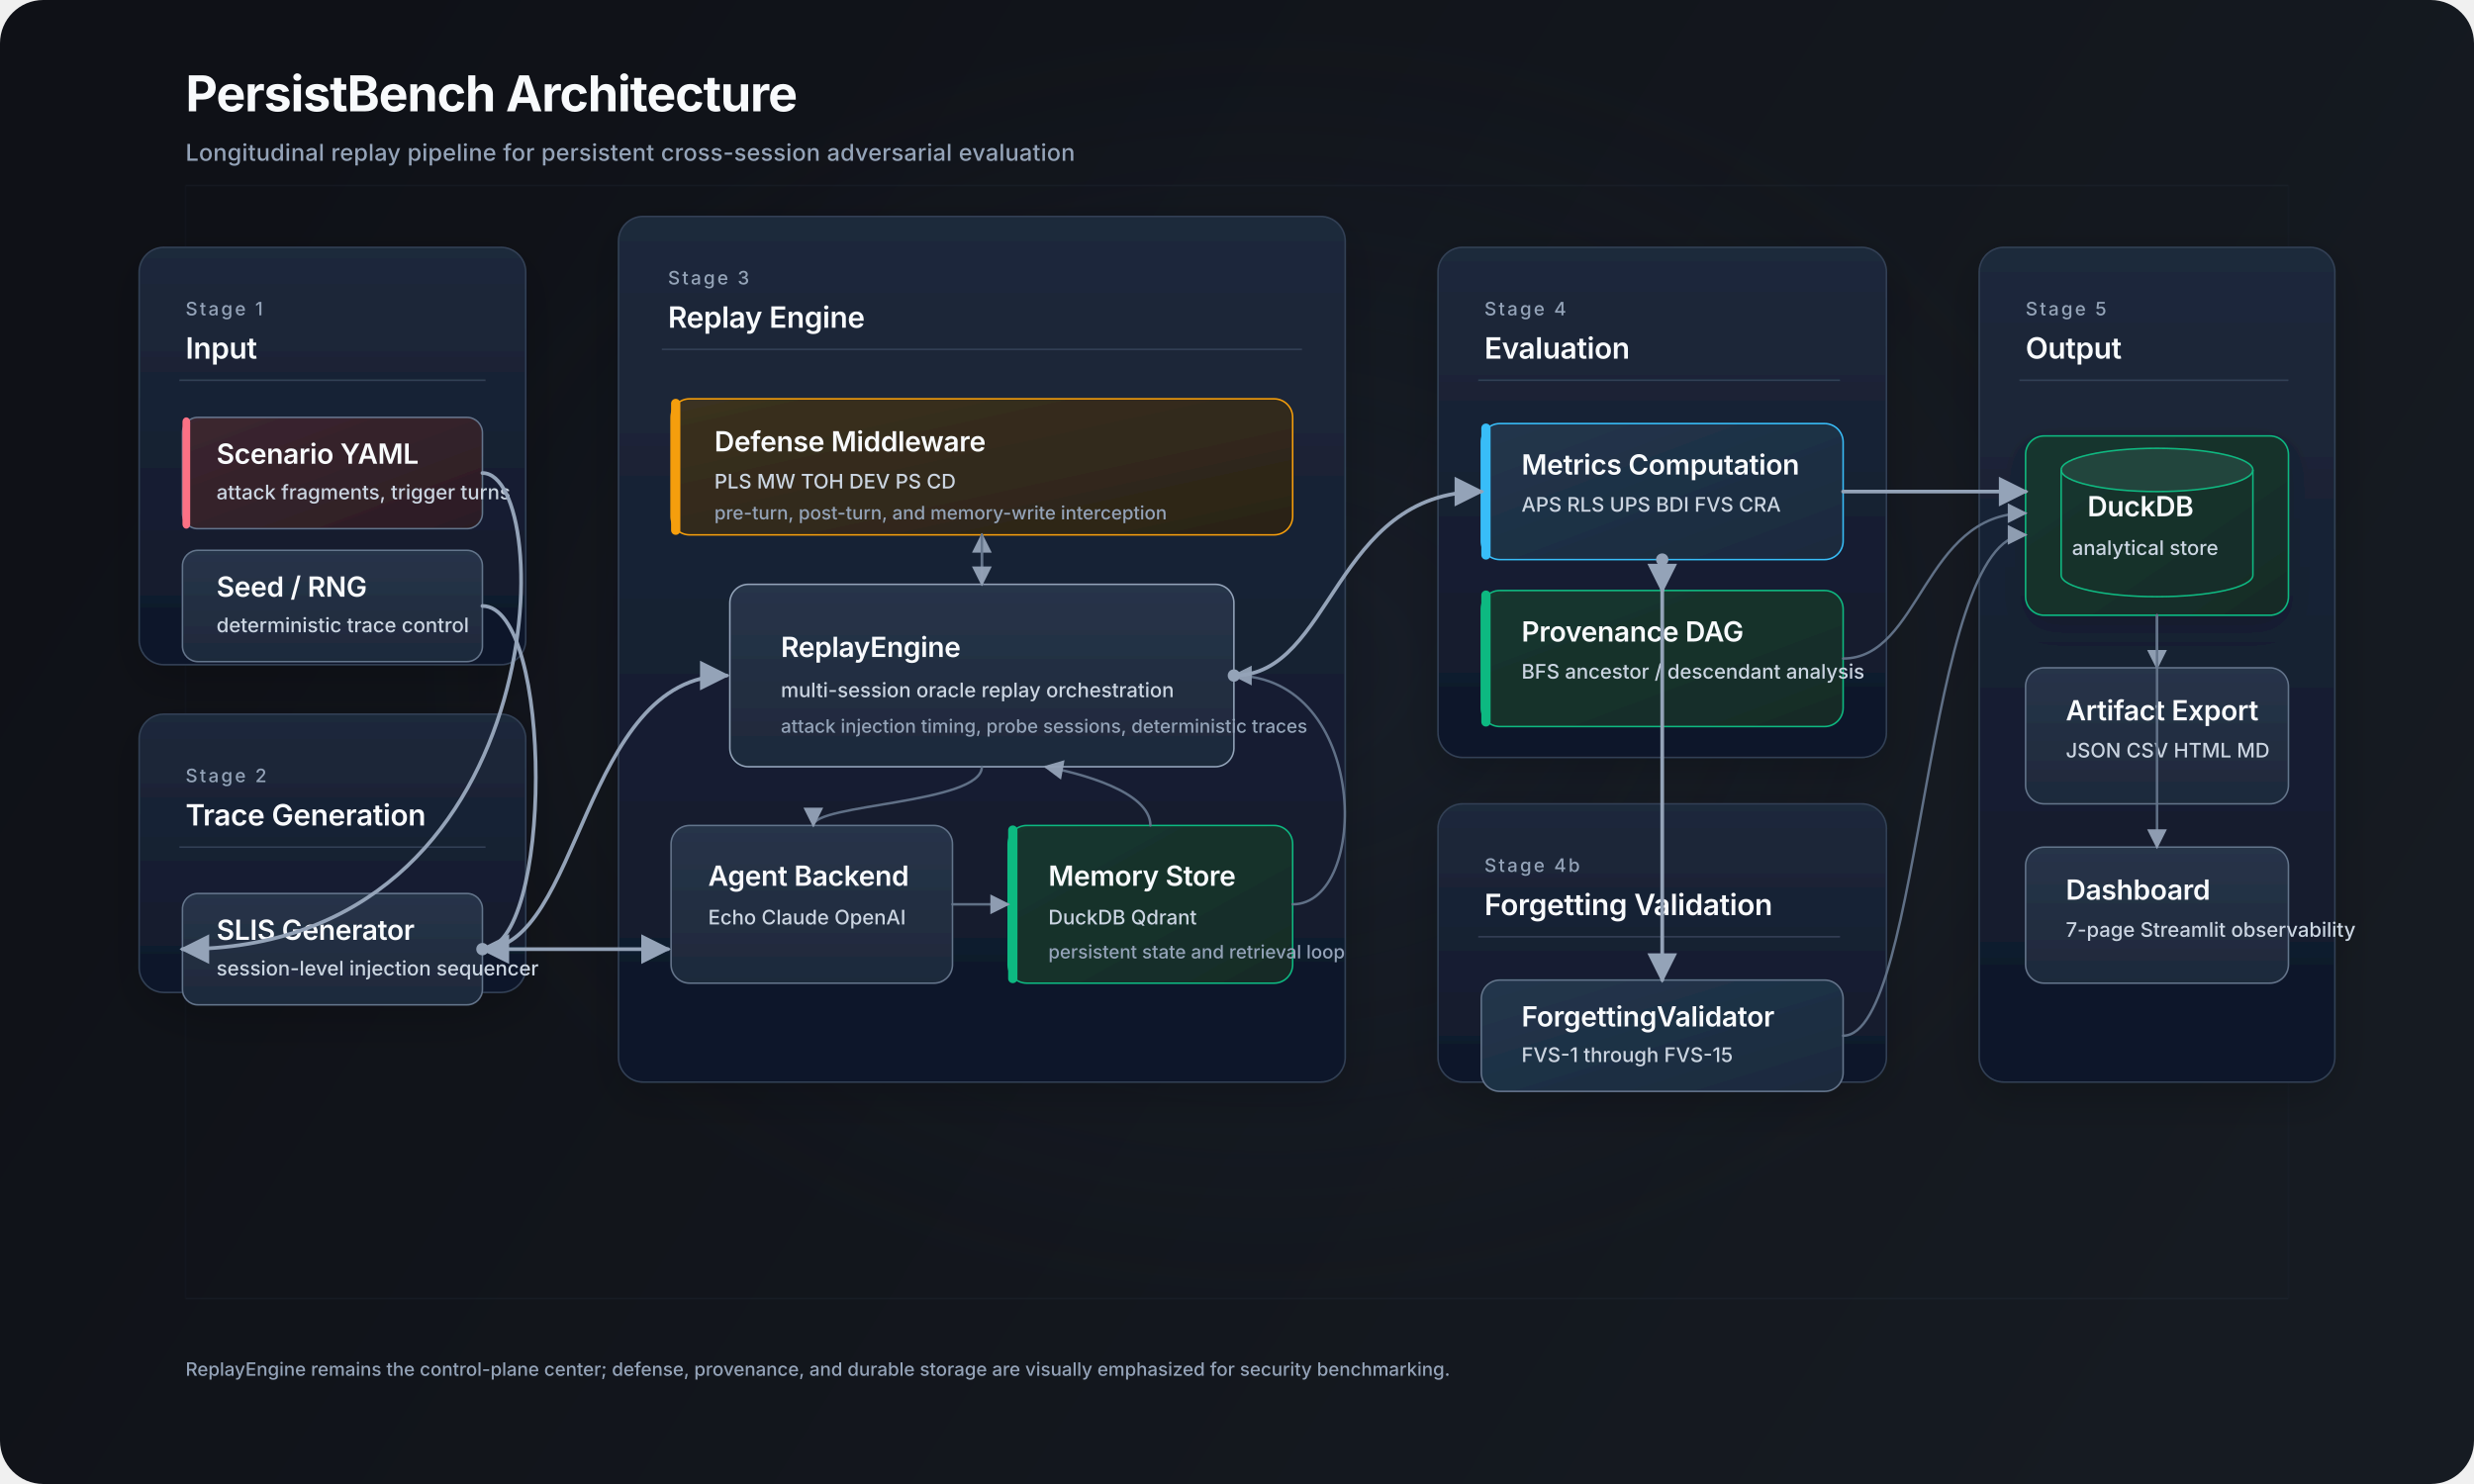
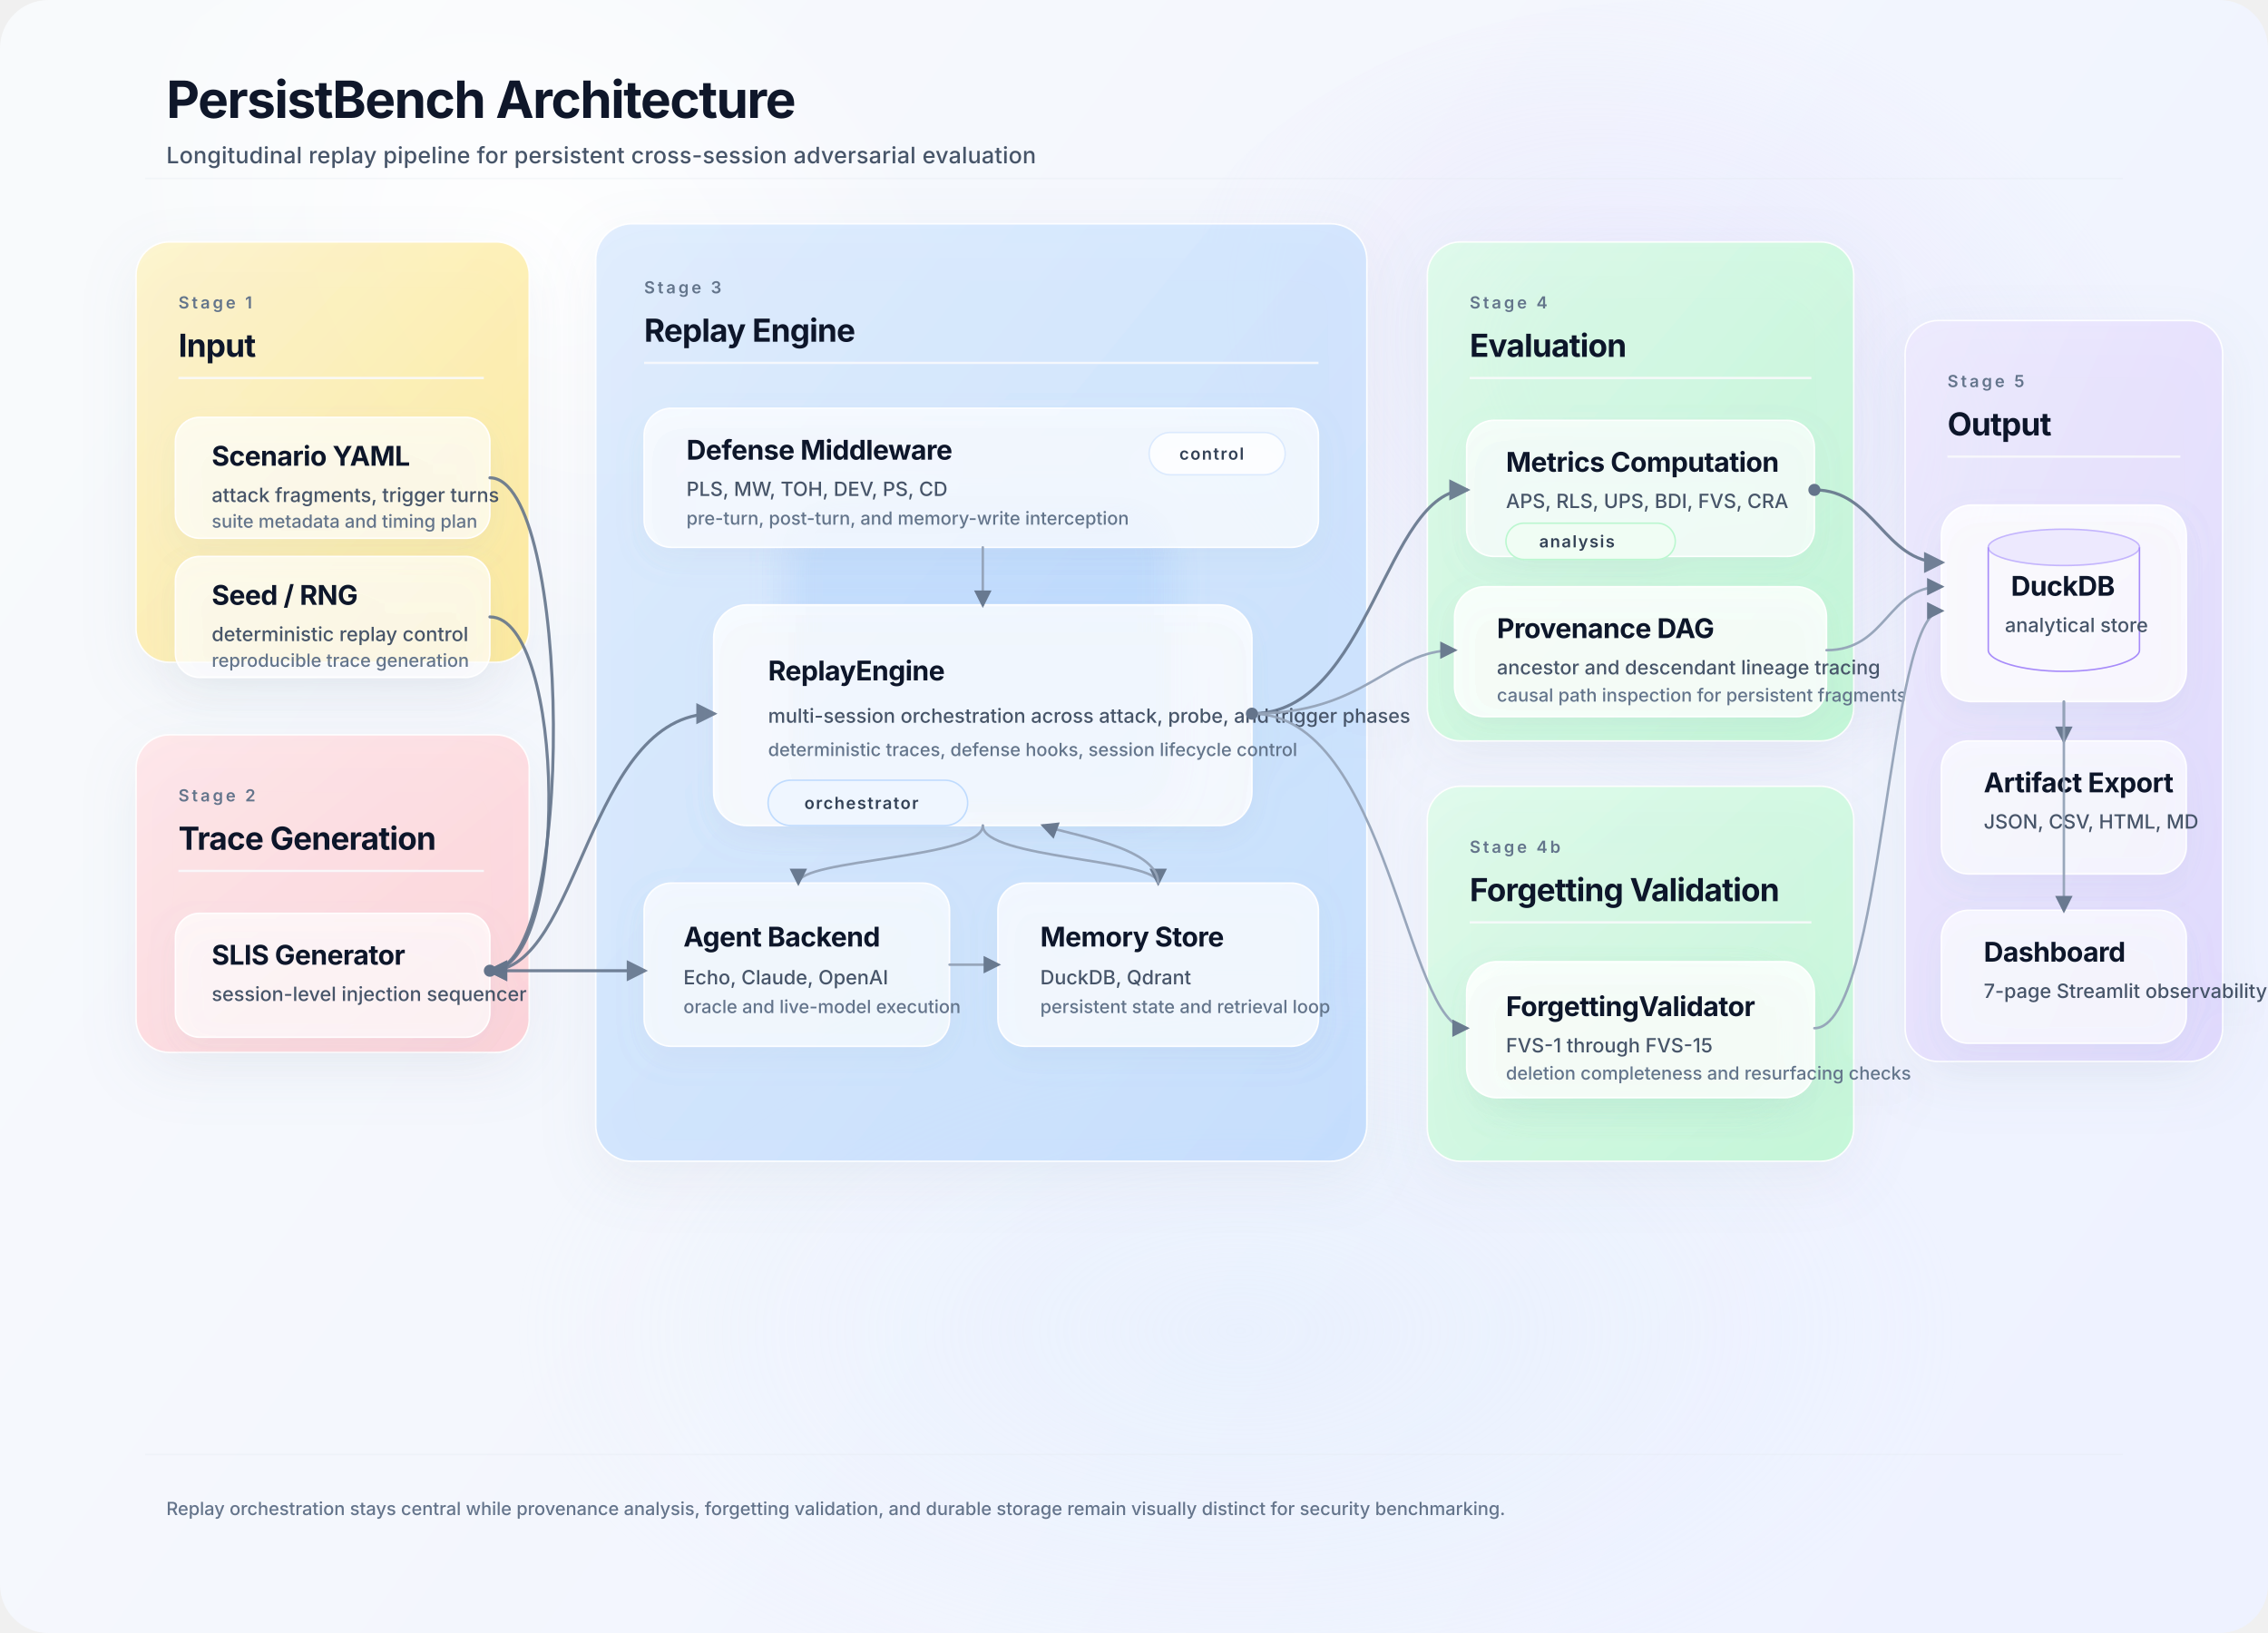
- <svg xmlns="http://www.w3.org/2000/svg" width="1600" height="960" viewBox="0 0 1600 960" fill="none" role="img" aria-labelledby="title desc">
+ <svg xmlns="http://www.w3.org/2000/svg" width="1500" height="1080" viewBox="0 0 1500 1080" fill="none" role="img" aria-labelledby="title desc">
  <defs>
-     <linearGradient id="bg" x1="160" y1="80" x2="1440" y2="880" gradientUnits="userSpaceOnUse">
-       <stop offset="0" stop-color="#0f1117" />
-       <stop offset="1" stop-color="#161b22" />
-     </linearGradient>
-     <radialGradient id="focus" cx="0" cy="0" r="1" gradientUnits="userSpaceOnUse" gradientTransform="translate(820 430) rotate(90) scale(420 560)">
-       <stop offset="0" stop-color="#1e293b" stop-opacity="0.34" />
-       <stop offset="1" stop-color="#1e293b" stop-opacity="0" />
+     <linearGradient id="bg" x1="120" y1="80" x2="1380" y2="980" gradientUnits="userSpaceOnUse">
+       <stop offset="0" stop-color="#f8fafc" />
+       <stop offset="1" stop-color="#eef2ff" />
+     </linearGradient>
+     <radialGradient id="blobA" cx="0" cy="0" r="1" gradientUnits="userSpaceOnUse" gradientTransform="translate(360 180) rotate(45) scale(320 240)">
+       <stop offset="0" stop-color="#ffffff" stop-opacity="0.95" />
+       <stop offset="1" stop-color="#ffffff" stop-opacity="0" />
    </radialGradient>
-     <linearGradient id="container" x1="0" y1="0" x2="0" y2="1">
-       <stop offset="0" stop-color="#1e293b" />
-       <stop offset="1" stop-color="#0f172a" />
-     </linearGradient>
-     <linearGradient id="card" x1="0" y1="0" x2="0" y2="1">
-       <stop offset="0" stop-color="#273449" />
-       <stop offset="1" stop-color="#1e293b" />
-     </linearGradient>
-     <linearGradient id="cardBlue" x1="0" y1="0" x2="1" y2="1">
-       <stop offset="0" stop-color="#22364c" />
-       <stop offset="1" stop-color="#1b2a3d" />
-     </linearGradient>
-     <linearGradient id="cardAmber" x1="0" y1="0" x2="1" y2="1">
-       <stop offset="0" stop-color="#3b3120" />
-       <stop offset="1" stop-color="#2a2317" />
-     </linearGradient>
-     <linearGradient id="cardGreen" x1="0" y1="0" x2="1" y2="1">
-       <stop offset="0" stop-color="#18372f" />
-       <stop offset="1" stop-color="#142b27" />
-     </linearGradient>
-     <linearGradient id="cardRose" x1="0" y1="0" x2="1" y2="1">
-       <stop offset="0" stop-color="#3c2630" />
-       <stop offset="1" stop-color="#2b1d24" />
-     </linearGradient>
-     <filter id="shadow" x="-20%" y="-20%" width="140%" height="160%">
-       <feDropShadow dx="0" dy="10" stdDeviation="14" flood-color="#020617" flood-opacity="0.18" />
+     <radialGradient id="blobB" cx="0" cy="0" r="1" gradientUnits="userSpaceOnUse" gradientTransform="translate(1110 260) rotate(25) scale(360 260)">
+       <stop offset="0" stop-color="#ddd6fe" stop-opacity="0.4" />
+       <stop offset="1" stop-color="#ddd6fe" stop-opacity="0" />
+     </radialGradient>
+     <radialGradient id="blobC" cx="0" cy="0" r="1" gradientUnits="userSpaceOnUse" gradientTransform="translate(820 880) rotate(90) scale(260 480)">
+       <stop offset="0" stop-color="#dbeafe" stop-opacity="0.35" />
+       <stop offset="1" stop-color="#dbeafe" stop-opacity="0" />
+     </radialGradient>
+     <linearGradient id="inputPanel" x1="0" y1="0" x2="1" y2="1">
+       <stop offset="0" stop-color="#fef3c7" />
+       <stop offset="1" stop-color="#fde68a" />
+     </linearGradient>
+     <linearGradient id="tracePanel" x1="0" y1="0" x2="1" y2="1">
+       <stop offset="0" stop-color="#ffe4e6" />
+       <stop offset="1" stop-color="#fecdd3" />
+     </linearGradient>
+     <linearGradient id="replayPanel" x1="0" y1="0" x2="1" y2="1">
+       <stop offset="0" stop-color="#dbeafe" />
+       <stop offset="1" stop-color="#bfdbfe" />
+     </linearGradient>
+     <linearGradient id="evalPanel" x1="0" y1="0" x2="1" y2="1">
+       <stop offset="0" stop-color="#dcfce7" />
+       <stop offset="1" stop-color="#bbf7d0" />
+     </linearGradient>
+     <linearGradient id="outputPanel" x1="0" y1="0" x2="1" y2="1">
+       <stop offset="0" stop-color="#ede9fe" />
+       <stop offset="1" stop-color="#ddd6fe" />
+     </linearGradient>
+     <filter id="panelShadow" x="-20%" y="-20%" width="140%" height="160%">
+       <feDropShadow dx="0" dy="12" stdDeviation="18" flood-color="#94a3b8" flood-opacity="0.14" />
    </filter>
-     <filter id="softShadow" x="-20%" y="-20%" width="140%" height="160%">
-       <feDropShadow dx="0" dy="8" stdDeviation="10" flood-color="#020617" flood-opacity="0.12" />
+     <filter id="cardShadow" x="-20%" y="-20%" width="140%" height="180%">
+       <feDropShadow dx="0" dy="8" stdDeviation="10" flood-color="#94a3b8" flood-opacity="0.12" />
    </filter>
-     <marker id="arrow" viewBox="0 0 10 10" refX="9" refY="5" markerWidth="8" markerHeight="8" orient="auto-start-reverse">
-       <path d="M0 0L10 5L0 10V0Z" fill="#94a3b8" />
+     <filter id="softBlur" x="-20%" y="-20%" width="140%" height="140%">
+       <feGaussianBlur stdDeviation="12" />
+     </filter>
+     <marker id="arrow" viewBox="0 0 10 10" refX="8.2" refY="5" markerWidth="7" markerHeight="7" orient="auto-start-reverse">
+       <path d="M0 0L10 5L0 10V0Z" fill="#64748b" />
    </marker>
    <style>
-       .title { font: 700 32px 'Inter', 'IBM Plex Sans', 'Segoe UI', sans-serif; fill: #f8fafc; letter-spacing: -0.02em; }
-       .subtitle { font: 500 15px 'Inter', 'IBM Plex Sans', 'Segoe UI', sans-serif; fill: #94a3b8; letter-spacing: 0.01em; }
-       .section { font: 600 19px 'Inter', 'IBM Plex Sans', 'Segoe UI', sans-serif; fill: #f8fafc; letter-spacing: -0.01em; }
-       .sectionMeta { font: 500 12px 'Inter', 'IBM Plex Sans', 'Segoe UI', sans-serif; fill: #94a3b8; letter-spacing: 0.12em; text-transform: uppercase; }
-       .nodeTitle { font: 600 18px 'Inter', 'IBM Plex Sans', 'Segoe UI', sans-serif; fill: #f8fafc; letter-spacing: -0.01em; }
-       .nodeMeta { font: 500 13px 'Inter', 'IBM Plex Sans', 'Segoe UI', sans-serif; fill: #cbd5e1; }
-       .smallMeta { font: 500 12px 'Inter', 'IBM Plex Sans', 'Segoe UI', sans-serif; fill: #94a3b8; }
-       .accentBlue { fill: #38bdf8; }
-       .accentAmber { fill: #f59e0b; }
-       .accentGreen { fill: #10b981; }
-       .accentRose { fill: #fb7185; }
-       .connector { stroke: #94a3b8; stroke-width: 2.4; fill: none; stroke-linecap: round; stroke-linejoin: round; marker-end: url(#arrow); }
-       .connectorSoft { stroke: #64748b; stroke-width: 1.6; fill: none; stroke-linecap: round; stroke-linejoin: round; marker-end: url(#arrow); opacity: 0.95; }
+       .title { font: 700 34px 'Inter', 'IBM Plex Sans', 'Segoe UI', sans-serif; fill: #0f172a; letter-spacing: -0.025em; }
+       .subtitle { font: 500 15px 'Inter', 'IBM Plex Sans', 'Segoe UI', sans-serif; fill: #475569; letter-spacing: 0.01em; }
+       .section { font: 650 21px 'Inter', 'IBM Plex Sans', 'Segoe UI', sans-serif; fill: #0f172a; letter-spacing: -0.02em; }
+       .sectionMeta { font: 600 11px 'Inter', 'IBM Plex Sans', 'Segoe UI', sans-serif; fill: #64748b; letter-spacing: 0.16em; text-transform: uppercase; }
+       .nodeTitle { font: 650 18px 'Inter', 'IBM Plex Sans', 'Segoe UI', sans-serif; fill: #0f172a; letter-spacing: -0.015em; }
+       .nodeMeta { font: 500 13px 'Inter', 'IBM Plex Sans', 'Segoe UI', sans-serif; fill: #475569; }
+       .smallMeta { font: 500 12px 'Inter', 'IBM Plex Sans', 'Segoe UI', sans-serif; fill: #64748b; }
+       .chip { font: 600 11px 'Inter', 'IBM Plex Sans', 'Segoe UI', sans-serif; fill: #334155; letter-spacing: 0.08em; text-transform: uppercase; }
+       .connector { stroke: #64748b; stroke-width: 2; fill: none; stroke-linecap: round; stroke-linejoin: round; marker-end: url(#arrow); opacity: 0.9; }
+       .connectorSoft { stroke: #94a3b8; stroke-width: 1.65; fill: none; stroke-linecap: round; stroke-linejoin: round; marker-end: url(#arrow); opacity: 0.95; }
    </style>
  </defs>
-   <rect width="1600" height="960" rx="28" fill="url(#bg)" />
-   <rect width="1600" height="960" rx="28" fill="url(#focus)" />
-   <g opacity="0.16">
-     <path d="M120 120H1480" stroke="#334155" />
-     <path d="M120 840H1480" stroke="#334155" />
-     <path d="M120 120V840" stroke="#1e293b" />
-     <path d="M1480 120V840" stroke="#1e293b" />
-   </g>
-   <text x="120" y="72" class="title">PersistBench Architecture</text>
-   <text x="120" y="104" class="subtitle">Longitudinal replay pipeline for persistent cross-session adversarial evaluation</text>
-   <g filter="url(#shadow)">
-     <rect x="90" y="160" width="250" height="270" rx="16" fill="url(#container)" stroke="#334155" />
-     <text x="120" y="204" class="sectionMeta">Stage 1</text>
-     <text x="120" y="232" class="section">Input</text>
-     <path d="M116 246H314" stroke="#334155" />
-     <rect x="118" y="270" width="194" height="72" rx="10" fill="url(#cardRose)" stroke="#64748b" />
-     <rect x="118" y="270" width="5" height="72" rx="3" class="accentRose" />
-     <text x="140" y="300" class="nodeTitle">Scenario YAML</text>
-     <text x="140" y="323" class="nodeMeta">attack fragments, trigger turns</text>
-     <rect x="118" y="356" width="194" height="72" rx="10" fill="url(#card)" stroke="#64748b" />
-     <text x="140" y="386" class="nodeTitle">Seed / RNG</text>
-     <text x="140" y="409" class="nodeMeta">deterministic trace control</text>
-   </g>
-   <g filter="url(#shadow)">
-     <rect x="90" y="462" width="250" height="180" rx="16" fill="url(#container)" stroke="#334155" />
-     <text x="120" y="506" class="sectionMeta">Stage 2</text>
-     <text x="120" y="534" class="section">Trace Generation</text>
-     <path d="M116 548H314" stroke="#334155" />
-     <rect x="118" y="578" width="194" height="72" rx="10" fill="url(#card)" stroke="#64748b" />
-     <text x="140" y="608" class="nodeTitle">SLIS Generator</text>
-     <text x="140" y="631" class="nodeMeta">session-level injection sequencer</text>
-   </g>
-   <g filter="url(#shadow)">
-     <rect x="400" y="140" width="470" height="560" rx="16" fill="url(#container)" stroke="#334155" />
-     <text x="432" y="184" class="sectionMeta">Stage 3</text>
-     <text x="432" y="212" class="section">Replay Engine</text>
-     <path d="M428 226H842" stroke="#334155" />
-     <rect x="434" y="258" width="402" height="88" rx="12" fill="url(#cardAmber)" stroke="#f59e0b" />
-     <rect x="434" y="258" width="6" height="88" rx="3" class="accentAmber" />
-     <text x="462" y="292" class="nodeTitle">Defense Middleware</text>
-     <text x="462" y="316" class="nodeMeta">PLS  MW  TOH  DEV  PS  CD</text>
-     <text x="462" y="336" class="smallMeta">pre-turn, post-turn, and memory-write interception</text>
-     <rect x="472" y="378" width="326" height="118" rx="12" fill="url(#card)" stroke="#93a4ba" />
-     <text x="505" y="425" class="nodeTitle">ReplayEngine</text>
-     <text x="505" y="451" class="nodeMeta">multi-session oracle replay orchestration</text>
-     <text x="505" y="474" class="smallMeta">attack injection timing, probe sessions, deterministic traces</text>
-     <rect x="434" y="534" width="182" height="102" rx="12" fill="url(#card)" stroke="#64748b" />
-     <text x="458" y="573" class="nodeTitle">Agent Backend</text>
-     <text x="458" y="598" class="nodeMeta">Echo  Claude  OpenAI</text>
-     <rect x="652" y="534" width="184" height="102" rx="12" fill="url(#cardGreen)" stroke="#10b981" />
-     <rect x="652" y="534" width="6" height="102" rx="3" class="accentGreen" />
-     <text x="678" y="573" class="nodeTitle">Memory Store</text>
-     <text x="678" y="598" class="nodeMeta">DuckDB  Qdrant</text>
-     <text x="678" y="620" class="smallMeta">persistent state and retrieval loop</text>
-   </g>
-   <g filter="url(#shadow)">
-     <rect x="930" y="160" width="290" height="330" rx="16" fill="url(#container)" stroke="#334155" />
-     <text x="960" y="204" class="sectionMeta">Stage 4</text>
-     <text x="960" y="232" class="section">Evaluation</text>
-     <path d="M956 246H1190" stroke="#334155" />
-     <rect x="958" y="274" width="234" height="88" rx="12" fill="url(#cardBlue)" stroke="#38bdf8" />
-     <rect x="958" y="274" width="6" height="88" rx="3" class="accentBlue" />
-     <text x="984" y="307" class="nodeTitle">Metrics Computation</text>
-     <text x="984" y="331" class="nodeMeta">APS  RLS  UPS  BDI  FVS  CRA</text>
-     <rect x="958" y="382" width="234" height="88" rx="12" fill="url(#cardGreen)" stroke="#10b981" />
-     <rect x="958" y="382" width="6" height="88" rx="3" class="accentGreen" />
-     <text x="984" y="415" class="nodeTitle">Provenance DAG</text>
-     <text x="984" y="439" class="nodeMeta">BFS ancestor / descendant analysis</text>
-   </g>
-   <g filter="url(#shadow)">
-     <rect x="930" y="520" width="290" height="180" rx="16" fill="url(#container)" stroke="#334155" />
-     <text x="960" y="564" class="sectionMeta">Stage 4b</text>
-     <text x="960" y="592" class="section">Forgetting Validation</text>
-     <path d="M956 606H1190" stroke="#334155" />
-     <rect x="958" y="634" width="234" height="72" rx="12" fill="url(#cardBlue)" stroke="#64748b" />
-     <text x="984" y="664" class="nodeTitle">ForgettingValidator</text>
-     <text x="984" y="687" class="nodeMeta">FVS-1 through FVS-15</text>
-   </g>
-   <g filter="url(#shadow)">
-     <rect x="1280" y="160" width="230" height="540" rx="16" fill="url(#container)" stroke="#334155" />
-     <text x="1310" y="204" class="sectionMeta">Stage 5</text>
-     <text x="1310" y="232" class="section">Output</text>
-     <path d="M1306 246H1480" stroke="#334155" />
-     <g filter="url(#softShadow)">
-       <rect x="1310" y="282" width="170" height="116" rx="12" fill="url(#cardGreen)" stroke="#10b981" />
-       <ellipse cx="1395" cy="304" rx="62" ry="14" fill="#24453d" stroke="#10b981" />
-       <path d="M1333 304V372C1333 380 1361 386 1395 386C1429 386 1457 380 1457 372V304" stroke="#10b981" fill="none" />
-       <text x="1350" y="334" class="nodeTitle">DuckDB</text>
-       <text x="1340" y="359" class="nodeMeta">analytical store</text>
-     </g>
-     <rect x="1310" y="432" width="170" height="88" rx="12" fill="url(#card)" stroke="#64748b" />
-     <text x="1336" y="466" class="nodeTitle">Artifact Export</text>
-     <text x="1336" y="490" class="nodeMeta">JSON  CSV  HTML  MD</text>
-     <rect x="1310" y="548" width="170" height="88" rx="12" fill="url(#card)" stroke="#64748b" />
-     <text x="1336" y="582" class="nodeTitle">Dashboard</text>
-     <text x="1336" y="606" class="nodeMeta">7-page Streamlit observability</text>
-   </g>
-   <path class="connector" d="M312 306C360 306 360 614 118 614" />
-   <path class="connector" d="M312 392C358 392 358 614 312 614" />
-   <path class="connector" d="M312 614C358 614 386 614 432 614" />
-   <path class="connector" d="M312 614C376 614 376 437 470 437" />
-   <path class="connector" d="M798 437C862 437 862 318 958 318" />
-   <path class="connectorSoft" d="M635 378C635 350 635 346 635 346" />
-   <path class="connectorSoft" d="M635 346C635 346 635 346 635 378" />
-   <path class="connectorSoft" d="M635 496C635 520 526 520 526 534" />
-   <path class="connectorSoft" d="M616 585C632 585 642 585 652 585" />
-   <path class="connectorSoft" d="M744 534C744 512 698 500 676 496" />
-   <path class="connectorSoft" d="M836 585C886 585 886 437 798 437" />
-   <path class="connector" d="M1075 362C1075 374 1075 374 1075 382" />
-   <path class="connector" d="M1075 362C1075 470 1075 470 1075 634" />
-   <path class="connector" d="M1192 318C1240 318 1248 318 1310 318" />
-   <path class="connectorSoft" d="M1192 426C1242 426 1244 332 1310 332" />
-   <path class="connectorSoft" d="M1192 670C1244 670 1244 346 1310 346" />
-   <path class="connectorSoft" d="M1395 398C1395 414 1395 420 1395 432" />
-   <path class="connectorSoft" d="M1395 398C1395 470 1395 478 1395 548" />
-   <circle cx="312" cy="614" r="4" fill="#94a3b8" />
-   <circle cx="798" cy="437" r="4" fill="#94a3b8" />
-   <circle cx="1075" cy="362" r="4" fill="#94a3b8" />
-   <text x="120" y="890" class="smallMeta">ReplayEngine remains the control-plane center; defense, provenance, and durable storage are visually emphasized for security benchmarking.</text>
+   <rect width="1500" height="1080" rx="32" fill="url(#bg)" />
+   <ellipse cx="360" cy="180" rx="320" ry="240" fill="url(#blobA)" />
+   <ellipse cx="1110" cy="260" rx="360" ry="260" fill="url(#blobB)" />
+   <ellipse cx="820" cy="880" rx="480" ry="260" fill="url(#blobC)" />
+   <g opacity="0.32">
+     <path d="M96 118H1404" stroke="#e2e8f0" />
+     <path d="M96 962H1404" stroke="#e2e8f0" />
+   </g>
+   <text x="110" y="78" class="title">PersistBench Architecture</text>
+   <text x="110" y="108" class="subtitle">Longitudinal replay pipeline for persistent cross-session adversarial evaluation</text>
+   <g filter="url(#panelShadow)">
+     <rect x="90" y="160" width="260" height="278" rx="22" fill="url(#inputPanel)" fill-opacity="0.82" stroke="#ffffff" stroke-opacity="0.9" />
+     <text x="118" y="204" class="sectionMeta">Stage 1</text>
+     <text x="118" y="236" class="section">Input</text>
+     <path d="M118 250H320" stroke="#f8fafc" stroke-width="1.5" stroke-opacity="0.9" />
+     <g filter="url(#cardShadow)">
+       <rect x="116" y="276" width="208" height="80" rx="16" fill="#ffffff" fill-opacity="0.68" stroke="#ffffff" stroke-opacity="0.92" />
+       <text x="140" y="308" class="nodeTitle">Scenario YAML</text>
+       <text x="140" y="332" class="nodeMeta">attack fragments, trigger turns</text>
+       <text x="140" y="349" class="smallMeta">suite metadata and timing plan</text>
+     </g>
+     <g filter="url(#cardShadow)">
+       <rect x="116" y="368" width="208" height="80" rx="16" fill="#ffffff" fill-opacity="0.68" stroke="#ffffff" stroke-opacity="0.92" />
+       <text x="140" y="400" class="nodeTitle">Seed / RNG</text>
+       <text x="140" y="424" class="nodeMeta">deterministic replay control</text>
+       <text x="140" y="441" class="smallMeta">reproducible trace generation</text>
+     </g>
+   </g>
+   <g filter="url(#panelShadow)">
+     <rect x="90" y="486" width="260" height="210" rx="22" fill="url(#tracePanel)" fill-opacity="0.84" stroke="#ffffff" stroke-opacity="0.9" />
+     <text x="118" y="530" class="sectionMeta">Stage 2</text>
+     <text x="118" y="562" class="section">Trace Generation</text>
+     <path d="M118 576H320" stroke="#f8fafc" stroke-width="1.5" stroke-opacity="0.9" />
+     <g filter="url(#cardShadow)">
+       <rect x="116" y="604" width="208" height="82" rx="16" fill="#ffffff" fill-opacity="0.68" stroke="#ffffff" stroke-opacity="0.92" />
+       <text x="140" y="638" class="nodeTitle">SLIS Generator</text>
+       <text x="140" y="662" class="nodeMeta">session-level injection sequencer</text>
+     </g>
+   </g>
+   <g filter="url(#panelShadow)">
+     <rect x="394" y="148" width="510" height="620" rx="24" fill="url(#replayPanel)" fill-opacity="0.84" stroke="#ffffff" stroke-opacity="0.92" />
+     <text x="426" y="194" class="sectionMeta">Stage 3</text>
+     <text x="426" y="226" class="section">Replay Engine</text>
+     <path d="M426 240H872" stroke="#f8fafc" stroke-width="1.5" stroke-opacity="0.9" />
+     <g filter="url(#softBlur)" opacity="0.16">
+       <rect x="520" y="332" width="256" height="206" rx="28" fill="#60a5fa" />
+     </g>
+     <g filter="url(#cardShadow)">
+       <rect x="426" y="270" width="446" height="92" rx="18" fill="#ffffff" fill-opacity="0.7" stroke="#ffffff" stroke-opacity="0.94" />
+       <text x="454" y="304" class="nodeTitle">Defense Middleware</text>
+       <text x="454" y="328" class="nodeMeta">PLS, MW, TOH, DEV, PS, CD</text>
+       <text x="454" y="347" class="smallMeta">pre-turn, post-turn, and memory-write interception</text>
+       <rect x="760" y="286" width="90" height="28" rx="14" fill="#ffffff" fill-opacity="0.72" stroke="#dbeafe" />
+       <text x="780" y="304" class="chip">control</text>
+     </g>
+     <g filter="url(#cardShadow)">
+       <rect x="472" y="400" width="356" height="146" rx="22" fill="#ffffff" fill-opacity="0.78" stroke="#ffffff" stroke-opacity="0.96" />
+       <text x="508" y="450" class="nodeTitle">ReplayEngine</text>
+       <text x="508" y="478" class="nodeMeta">multi-session orchestration across attack, probe, and trigger phases</text>
+       <text x="508" y="500" class="smallMeta">deterministic traces, defense hooks, session lifecycle control</text>
+       <rect x="508" y="516" width="132" height="30" rx="15" fill="#eff6ff" stroke="#bfdbfe" />
+       <text x="532" y="535" class="chip">orchestrator</text>
+     </g>
+     <g filter="url(#cardShadow)">
+       <rect x="426" y="584" width="202" height="108" rx="18" fill="#ffffff" fill-opacity="0.68" stroke="#ffffff" stroke-opacity="0.92" />
+       <text x="452" y="626" class="nodeTitle">Agent Backend</text>
+       <text x="452" y="651" class="nodeMeta">Echo, Claude, OpenAI</text>
+       <text x="452" y="670" class="smallMeta">oracle and live-model execution</text>
+     </g>
+     <g filter="url(#cardShadow)">
+       <rect x="660" y="584" width="212" height="108" rx="18" fill="#ffffff" fill-opacity="0.72" stroke="#ffffff" stroke-opacity="0.94" />
+       <text x="688" y="626" class="nodeTitle">Memory Store</text>
+       <text x="688" y="651" class="nodeMeta">DuckDB, Qdrant</text>
+       <text x="688" y="670" class="smallMeta">persistent state and retrieval loop</text>
+     </g>
+   </g>
+   <g filter="url(#panelShadow)">
+     <rect x="944" y="160" width="282" height="330" rx="22" fill="url(#evalPanel)" fill-opacity="0.84" stroke="#ffffff" stroke-opacity="0.92" />
+     <text x="972" y="204" class="sectionMeta">Stage 4</text>
+     <text x="972" y="236" class="section">Evaluation</text>
+     <path d="M972 250H1198" stroke="#f8fafc" stroke-width="1.5" stroke-opacity="0.9" />
+     <g filter="url(#cardShadow)">
+       <rect x="970" y="278" width="230" height="90" rx="18" fill="#ffffff" fill-opacity="0.7" stroke="#ffffff" stroke-opacity="0.94" />
+       <text x="996" y="312" class="nodeTitle">Metrics Computation</text>
+       <text x="996" y="336" class="nodeMeta">APS, RLS, UPS, BDI, FVS, CRA</text>
+       <rect x="996" y="346" width="112" height="24" rx="12" fill="#f0fdf4" stroke="#bbf7d0" />
+       <text x="1018" y="362" class="chip">analysis</text>
+     </g>
+     <g filter="url(#cardShadow)">
+       <rect x="962" y="388" width="246" height="86" rx="20" fill="#ffffff" fill-opacity="0.8" stroke="#ffffff" stroke-opacity="0.96" />
+       <text x="990" y="422" class="nodeTitle">Provenance DAG</text>
+       <text x="990" y="446" class="nodeMeta">ancestor and descendant lineage tracing</text>
+       <text x="990" y="464" class="smallMeta">causal path inspection for persistent fragments</text>
+     </g>
+   </g>
+   <g filter="url(#panelShadow)">
+     <rect x="944" y="520" width="282" height="248" rx="22" fill="url(#evalPanel)" fill-opacity="0.8" stroke="#ffffff" stroke-opacity="0.92" />
+     <text x="972" y="564" class="sectionMeta">Stage 4b</text>
+     <text x="972" y="596" class="section">Forgetting Validation</text>
+     <path d="M972 610H1198" stroke="#f8fafc" stroke-width="1.5" stroke-opacity="0.9" />
+     <g filter="url(#softBlur)" opacity="0.14">
+       <rect x="984" y="642" width="196" height="94" rx="24" fill="#86efac" />
+     </g>
+     <g filter="url(#cardShadow)">
+       <rect x="970" y="636" width="230" height="90" rx="20" fill="#ffffff" fill-opacity="0.82" stroke="#ffffff" stroke-opacity="0.98" />
+       <text x="996" y="672" class="nodeTitle">ForgettingValidator</text>
+       <text x="996" y="696" class="nodeMeta">FVS-1 through FVS-15</text>
+       <text x="996" y="714" class="smallMeta">deletion completeness and resurfacing checks</text>
+     </g>
+   </g>
+   <g filter="url(#panelShadow)">
+     <rect x="1260" y="212" width="210" height="490" rx="22" fill="url(#outputPanel)" fill-opacity="0.84" stroke="#ffffff" stroke-opacity="0.92" />
+     <text x="1288" y="256" class="sectionMeta">Stage 5</text>
+     <text x="1288" y="288" class="section">Output</text>
+     <path d="M1288 302H1442" stroke="#f8fafc" stroke-width="1.5" stroke-opacity="0.9" />
+     <g filter="url(#cardShadow)">
+       <rect x="1284" y="334" width="162" height="130" rx="20" fill="#ffffff" fill-opacity="0.78" stroke="#ffffff" stroke-opacity="0.96" />
+       <ellipse cx="1365" cy="362" rx="50" ry="12" fill="#ede9fe" stroke="#c4b5fd" />
+       <path d="M1315 362V430C1315 437 1337 444 1365 444C1393 444 1415 437 1415 430V362" stroke="#a78bfa" fill="none" />
+       <text x="1330" y="394" class="nodeTitle">DuckDB</text>
+       <text x="1326" y="418" class="nodeMeta">analytical store</text>
+     </g>
+     <g filter="url(#cardShadow)">
+       <rect x="1284" y="490" width="162" height="88" rx="18" fill="#ffffff" fill-opacity="0.68" stroke="#ffffff" stroke-opacity="0.92" />
+       <text x="1312" y="524" class="nodeTitle">Artifact Export</text>
+       <text x="1312" y="548" class="nodeMeta">JSON, CSV, HTML, MD</text>
+     </g>
+     <g filter="url(#cardShadow)">
+       <rect x="1284" y="602" width="162" height="88" rx="18" fill="#ffffff" fill-opacity="0.68" stroke="#ffffff" stroke-opacity="0.92" />
+       <text x="1312" y="636" class="nodeTitle">Dashboard</text>
+       <text x="1312" y="660" class="nodeMeta">7-page Streamlit observability</text>
+     </g>
+   </g>
+   <path class="connector" d="M324 316C378 316 382 642 324 642" />
+   <path class="connector" d="M324 408C374 408 378 642 324 642" />
+   <path class="connector" d="M324 642C372 642 382 642 426 642" />
+   <path class="connector" d="M324 642C384 642 388 472 472 472" />
+   <path class="connectorSoft" d="M650 362C650 382 650 388 650 400" />
+   <path class="connectorSoft" d="M650 546C650 568 528 568 528 584" />
+   <path class="connectorSoft" d="M650 546C650 568 766 568 766 584" />
+   <path class="connectorSoft" d="M628 638C640 638 648 638 660 638" />
+   <path class="connectorSoft" d="M766 584C766 560 706 552 690 546" />
+   <path class="connector" d="M828 472C906 472 916 324 970 324" />
+   <path class="connectorSoft" d="M828 472C904 472 918 430 962 430" />
+   <path class="connectorSoft" d="M828 472C918 472 930 680 970 680" />
+   <path class="connector" d="M1200 324C1240 324 1246 372 1284 372" />
+   <path class="connectorSoft" d="M1208 430C1248 430 1248 388 1284 388" />
+   <path class="connectorSoft" d="M1200 680C1246 680 1248 404 1284 404" />
+   <path class="connectorSoft" d="M1365 464C1365 480 1365 486 1365 490" />
+   <path class="connectorSoft" d="M1365 464C1365 532 1365 548 1365 602" />
+   <circle cx="324" cy="642" r="4" fill="#64748b" />
+   <circle cx="828" cy="472" r="4" fill="#64748b" />
+   <circle cx="1200" cy="324" r="4" fill="#64748b" />
+   <text x="110" y="1002" class="smallMeta">Replay orchestration stays central while provenance analysis, forgetting validation, and durable storage remain visually distinct for security benchmarking.</text>
</svg>
